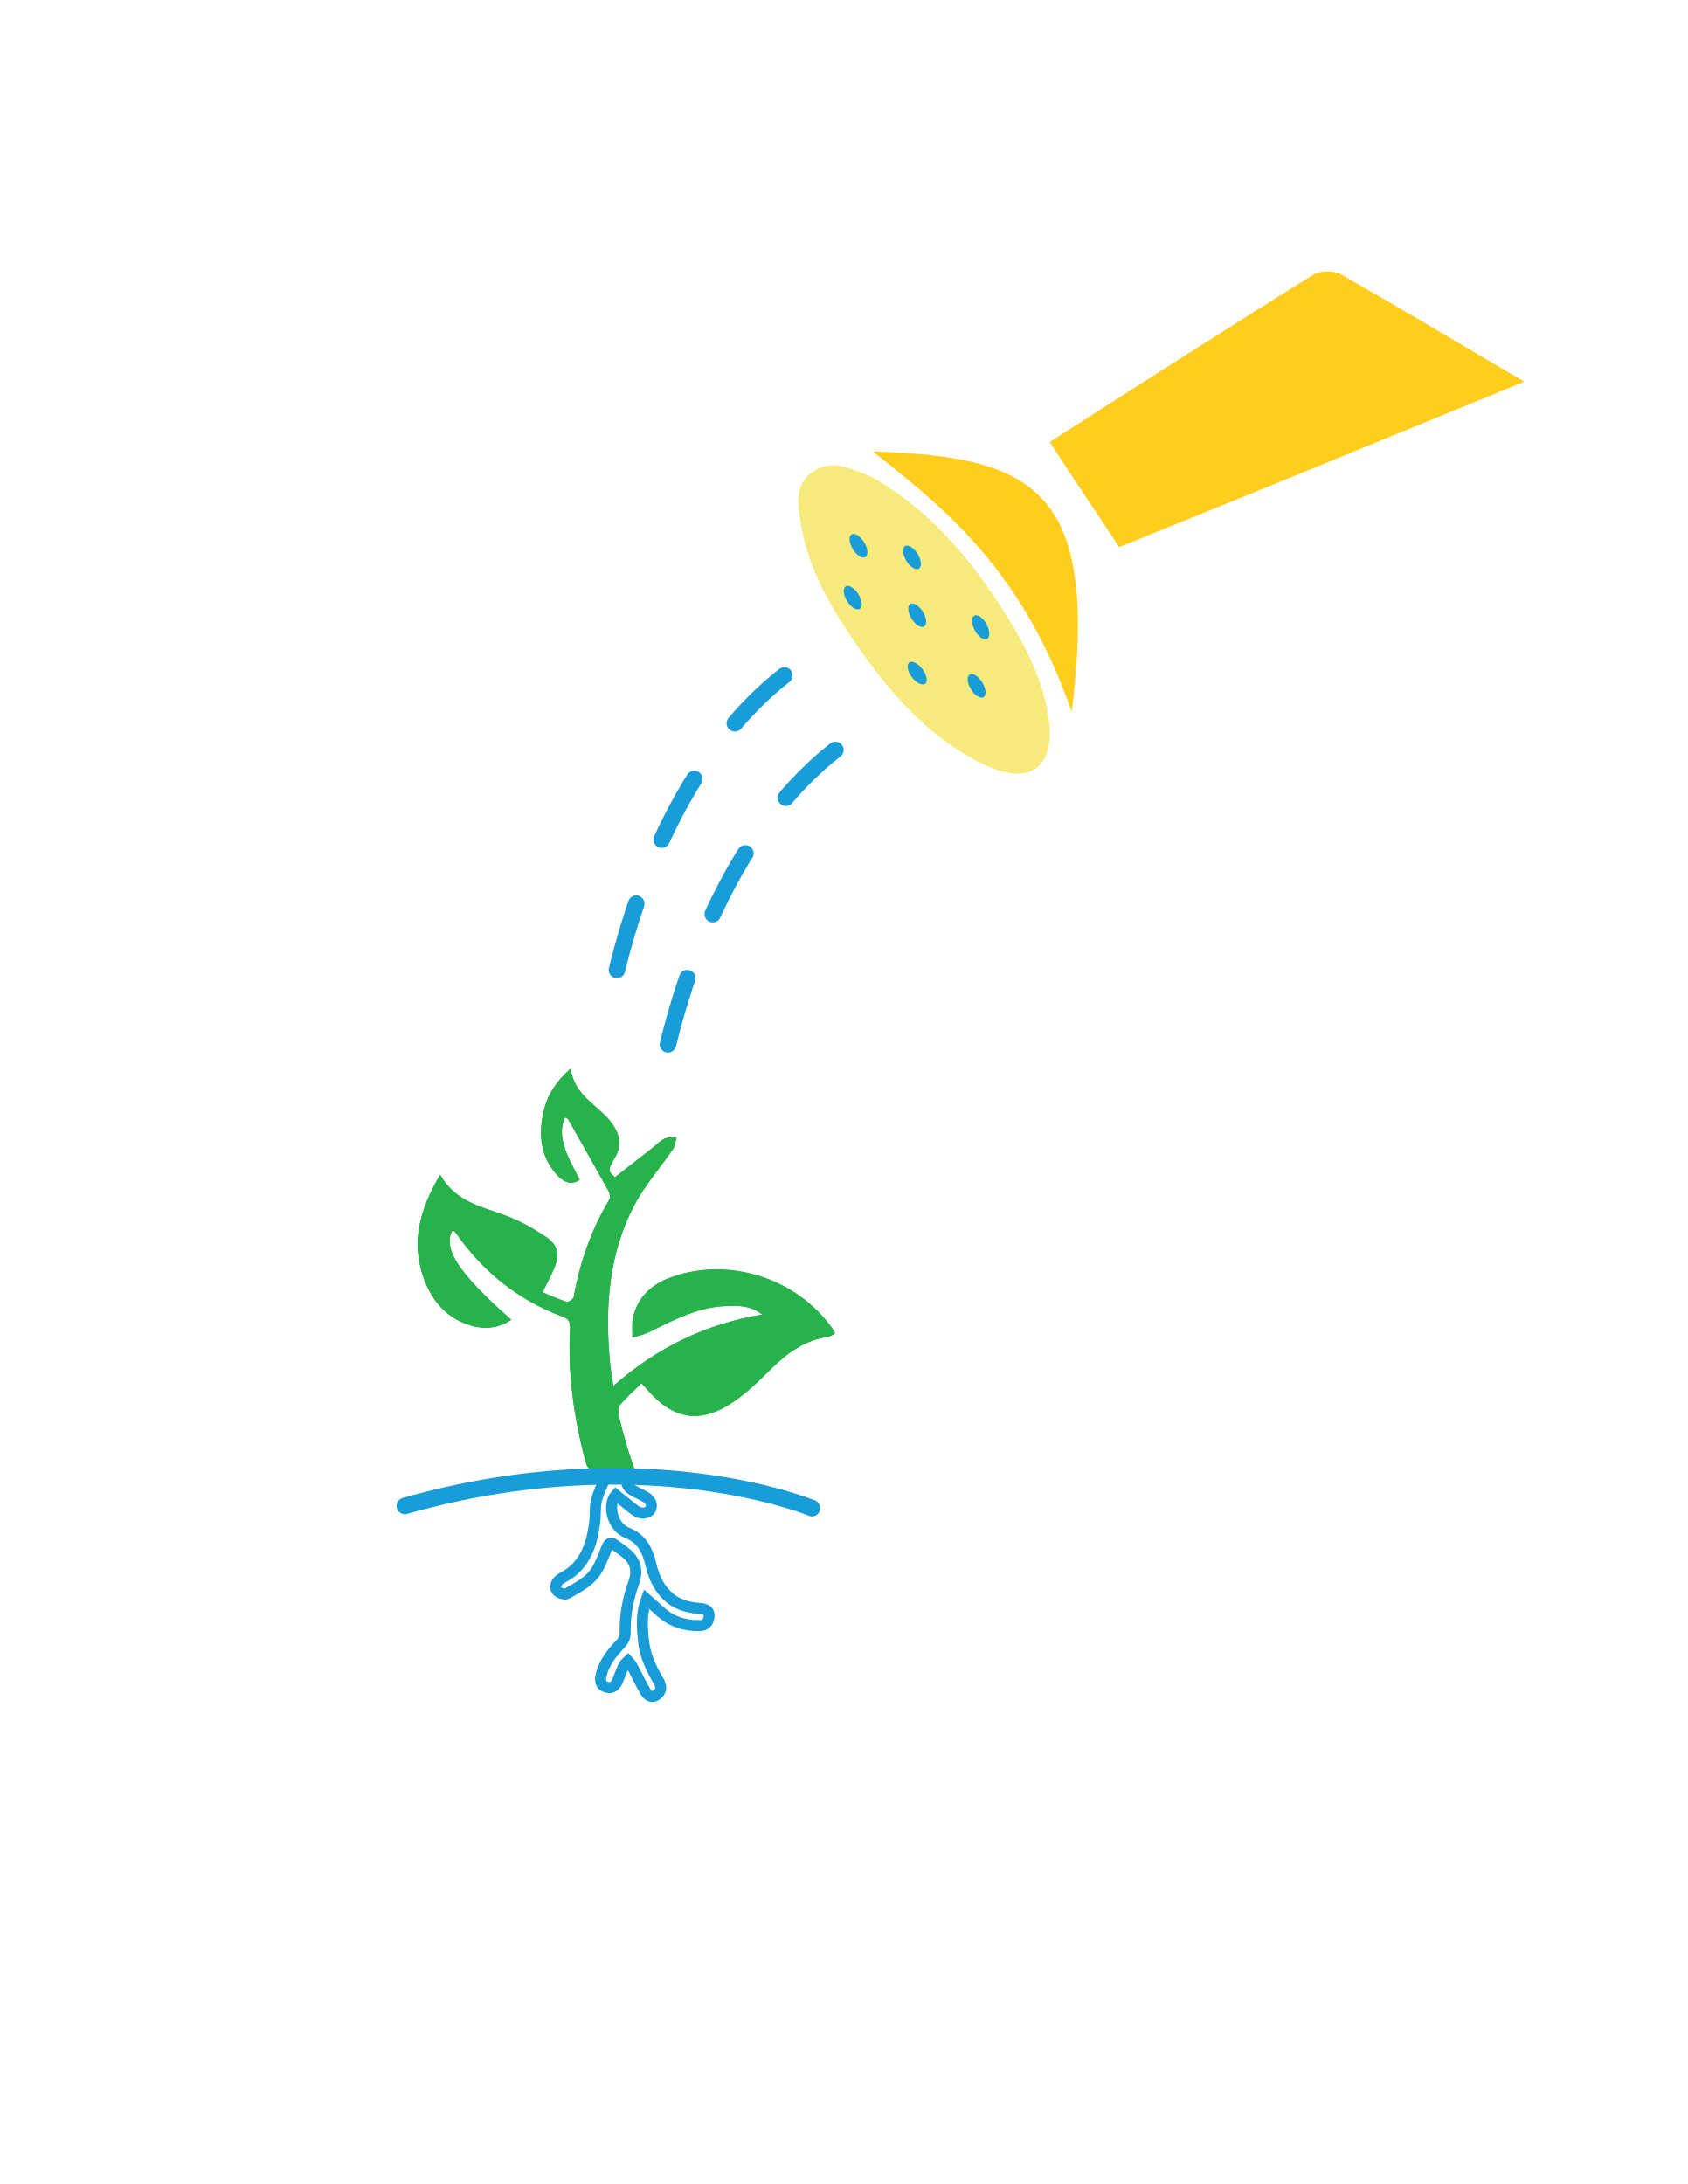
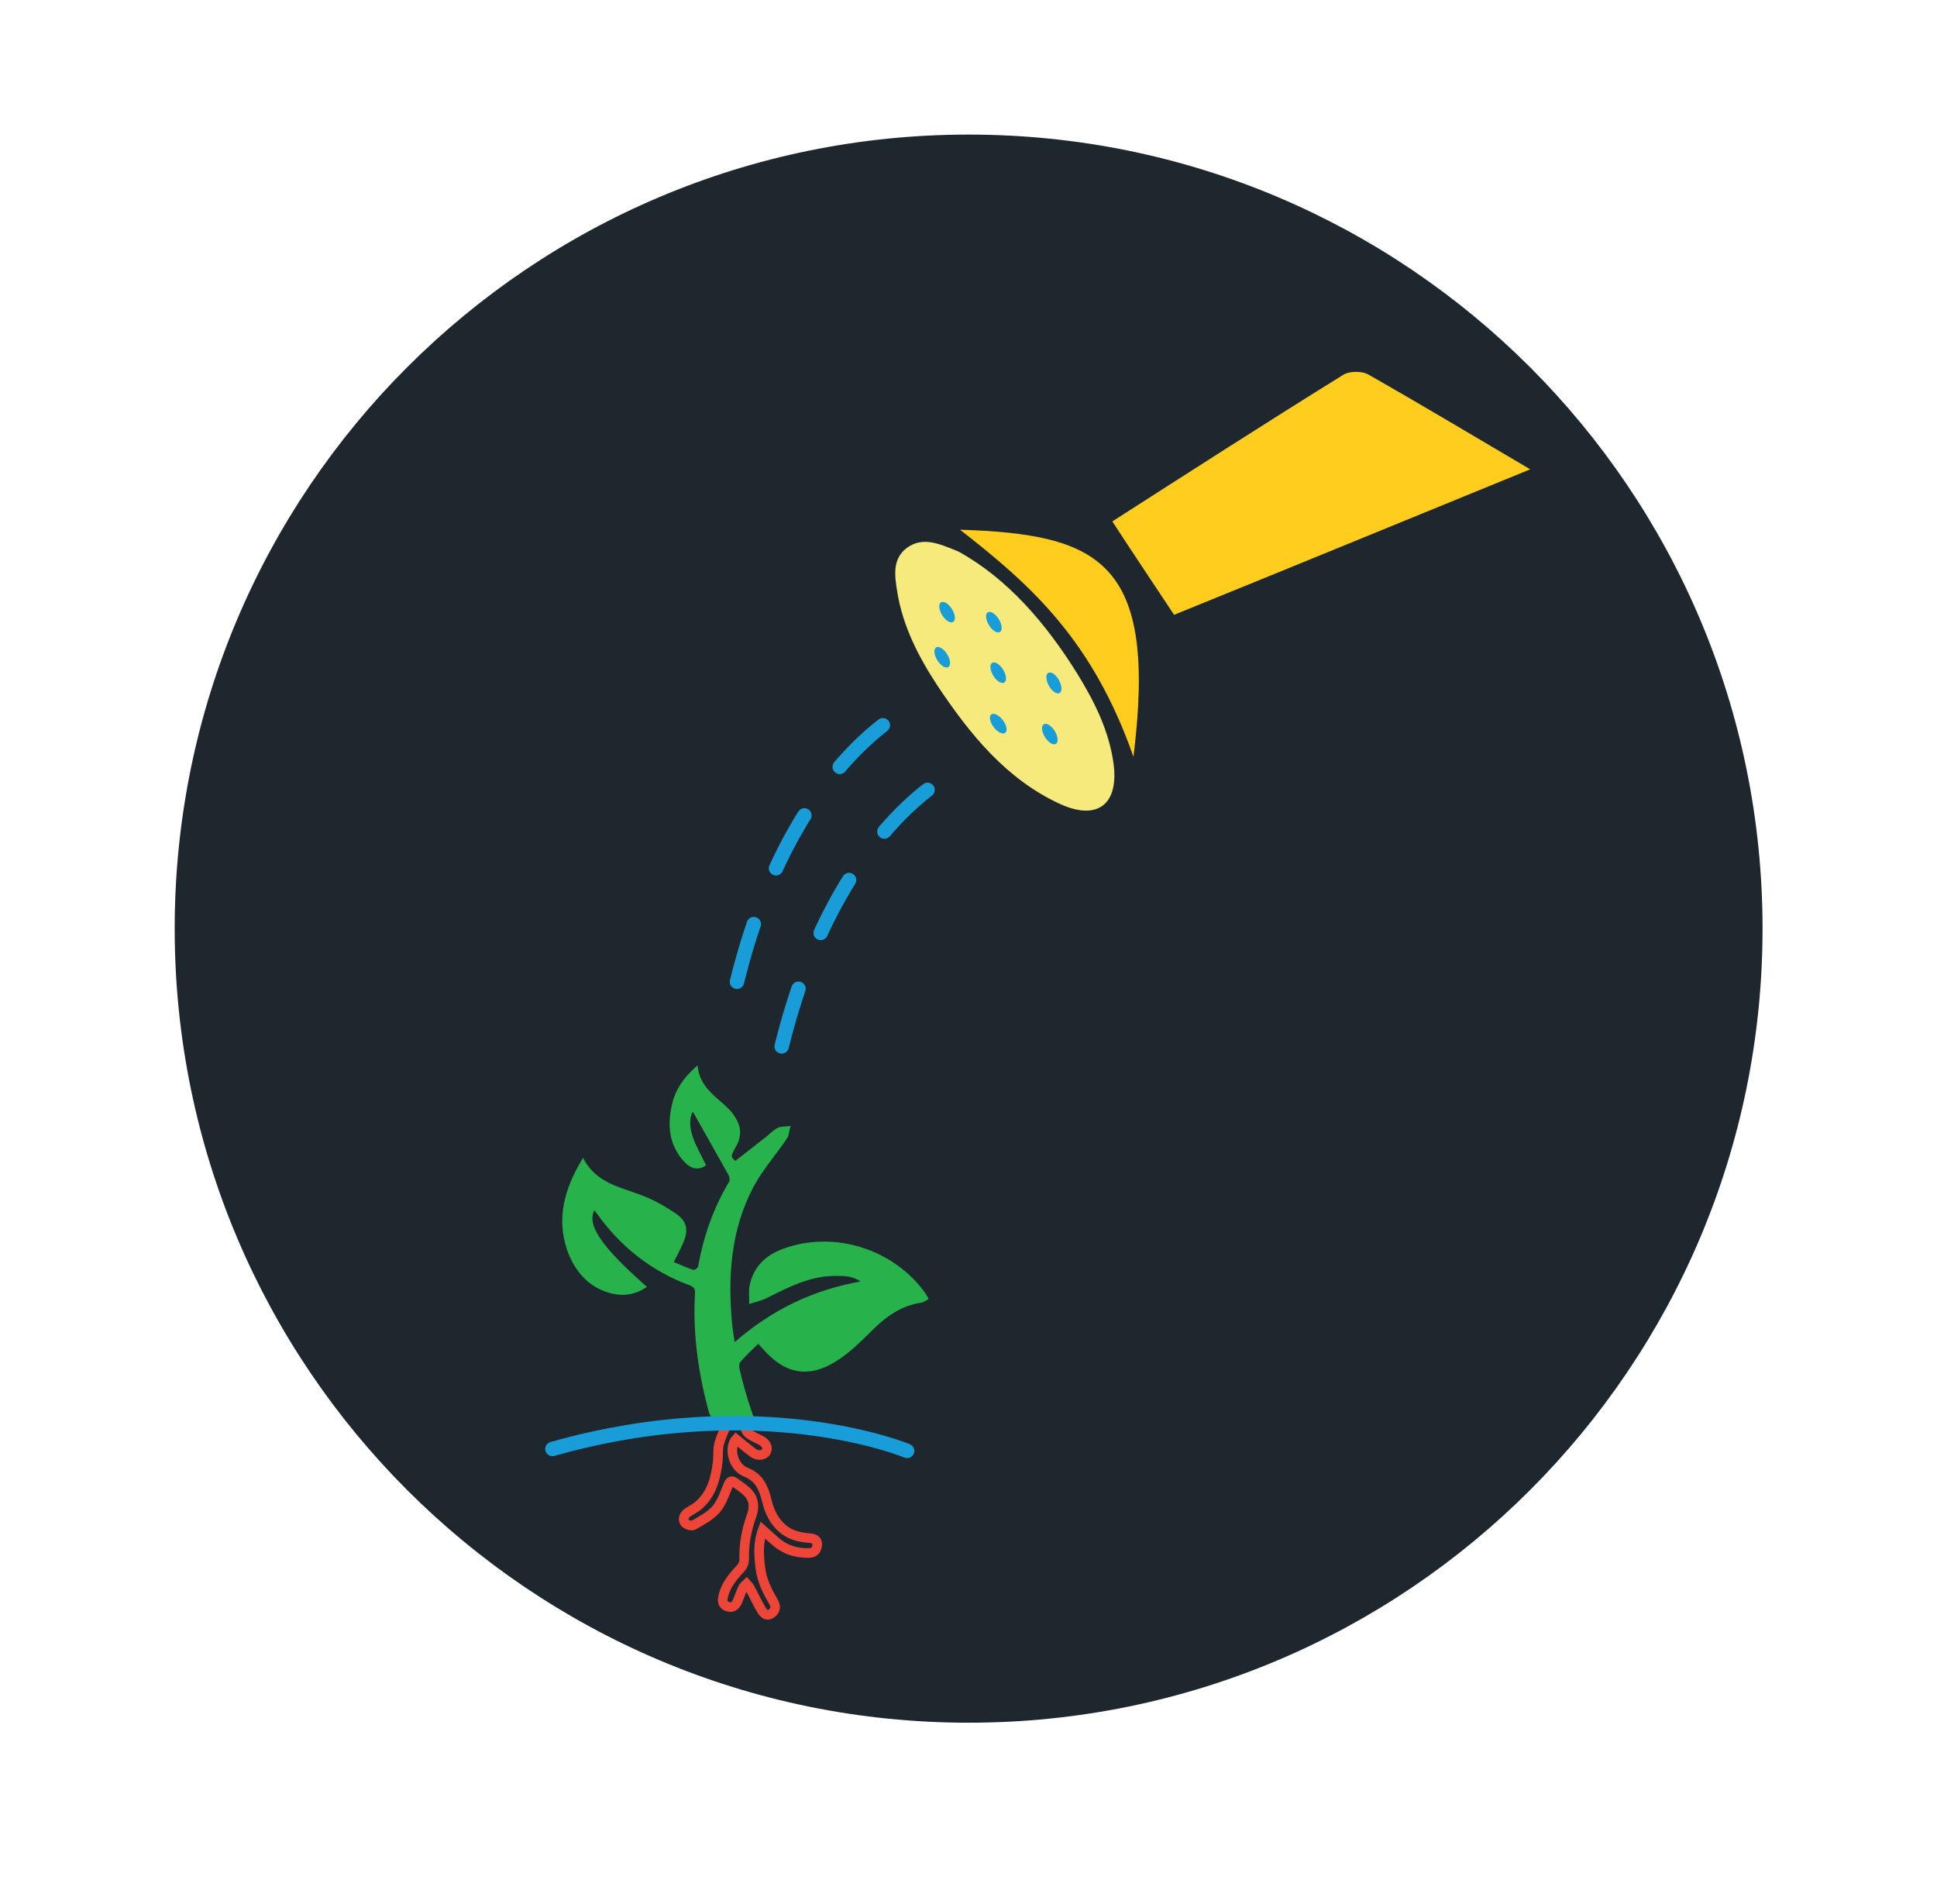
- <svg xmlns="http://www.w3.org/2000/svg" version="1.1" id="Layer_1" x="0px" y="0px" viewBox="1905.8 0 612 792" enable-background="new 1905.8 0 612 792" xml:space="preserve">
-   <path fill="#FFCD1E" d="M2311.6,198.4c-8.9-13.4-16.8-25.2-25.2-38.1c32.3-20.7,63.9-41,95.8-60.8c2.3-1.4,7-1.4,9.5-0.2  c22.5,12.8,44.7,26.1,66.8,39.1C2411.5,157.7,2362.1,178,2311.6,198.4z" />
-   <path fill="#FFCD1E" d="M2222.2,163.7c58.3,1.9,82.3,13.2,72.2,94.5C2277.5,209.6,2252,186.9,2222.2,163.7z" />
-   <g id="Sti8BZ_4_">
+ <svg xmlns="http://www.w3.org/2000/svg" version="1.1" id="Layer_1" x="0px" y="0px" viewBox="-2523.4 0 806.1 792" enable-background="new -2523.4 0 806.1 792" xml:space="preserve">
+   <circle fill="#1E262E" cx="-2120.3" cy="386.4" r="330.4" />
+   <path fill="#28B24B" stroke="#28B24B" stroke-miterlimit="10" d="M-2054,334 M-2043.1,351.6" />
+   <path fill="#28B24B" stroke="#28B24B" stroke-miterlimit="10" d="M-2090.6,328.9" />
+   <path fill="#28B24B" stroke="#28B24B" stroke-width="8" stroke-miterlimit="10" d="M-2059.2,353.2" />
+   <g>
+     <path fill="#FFCD1E" stroke="#FFCD1E" stroke-miterlimit="10" d="M-2034.6,255.2c-8.9-13.4-16.8-25.2-25.2-38.1   c32.3-20.7,63.9-41,95.8-60.8c2.3-1.4,7-1.4,9.5-0.2c22.5,12.8,44.7,26.1,66.8,39.1C-1934.7,214.4-1984.1,234.7-2034.6,255.2z" />
+     <path fill="#FFCD1E" d="M-2123.9,220.4c58.3,1.9,82.3,13.2,72.2,94.5C-2068.7,266.4-2094.1,243.6-2123.9,220.4z" />
+     <g id="Sti8BZ_4_">
+       <g>
+         <path fill="#F6EA7C" d="M-2124.5,229.5c20.3,11.2,36.4,29.8,49.6,51.1c7,11.4,13,23.4,14.9,37c2.3,17-6.6,24-22.1,17     c-22.5-10.3-37.6-29-51.1-49.2c-7.9-12-14.5-24.8-16.8-39.1c-1-6.4-2.3-13.7,4.1-18.4C-2139.4,223.3-2133,226-2124.5,229.5z" />
+       </g>
+     </g>
    <g>
-       <path fill="#F6EA7C" d="M2221.6,172.8c20.3,11.2,36.4,29.8,49.6,51.1c7,11.4,13,23.4,14.9,37c2.3,17-6.6,24-22.1,17    c-22.5-10.3-37.6-29-51.1-49.2c-7.9-12-14.5-24.8-16.8-39.1c-1-6.4-2.3-13.7,4.1-18.4C2206.7,166.6,2213.1,169.3,2221.6,172.8z" />
+       <path fill="none" stroke="#ED4537" stroke-width="4" stroke-linecap="round" stroke-miterlimit="10" d="M-2212.5,591.2    c-2.1,4.9,1,5.7,5.7,8.1c2.2,1.1,3.2,3.1,2.2,4.8c-0.8,1.5-3.6,1.8-5.4,0.4c-2.5-1.8-4.7-3.8-7.1-5.7c-3,3.4-1.6,11.5,4.2,13.8    c5.3,2.1,7.3,6.4,8.5,11.4c1.1,4.8,3.1,9.1,7,12.3c3.2,2.6,7,3.4,11,3.7c1.9,0.2,3.2,0.8,3.1,2.7c-0.1,2.1-1.2,3.5-3.5,3.5    c-5.6,0.1-10.5-1.6-14.5-5.4c-1.5-1.3-2.9-2.6-4.7-4.2c-2,5.4-1.6,10.5-1,15.6c0.6,5.3,2.9,9.9,5.5,14.3c1.1,2,0.9,3.5-0.8,4.8    c-1.8,1.4-3.2,0.2-4-1.1c-1.9-3.1-3.3-6.3-5-9.4c-0.3-0.7-0.9-1.1-1.4-1.7c-0.5,0.5-1.3,1-1.5,1.6c-0.8,1.7-1.5,3.6-2.2,5.4    c-0.8,1.9-2.1,3.1-4.1,2.4c-1.7-0.5-2.5-1.7-2-3.9c1-5,4.1-8.6,7.4-12.1c0.8-0.9,1.4-2.3,1.4-3.4c-0.2-6.3,0.9-12.4,3.1-18.5    c1.4-3.8,0.9-7.5-2.4-10.3c-1.5-1.3-3.2-2.5-4.8-3.6c-1-0.7-1.8-0.5-2.4,0.9c-1.5,3.5-2.7,7.5-5.2,10.4c-2.4,2.8-6.1,4.7-9.4,6.6    c-0.8,0.5-2.9-0.2-3.6-1c-1-1.4-0.4-3.1,1.1-4.2c1.6-1.1,3.4-1.9,4.8-3.2c5.4-4.8,7-11.3,7.8-18.1c0.3-2.7-0.1-5.6,0.8-8.2    c1.4-4.2,3.4-8.1,5.2-12.1c0.7-1.5,1.3-3,1.9-4.6c-0.6-0.2-0.8-0.3-0.9-0.3" />
+     </g>
+     <g id="Mv3MGU.tif_4_">
+       <g>
+         <path fill="#28B24B" d="M-2280.8,482.8c-7.4,12.4-10.5,24.2-6.2,36.9c2.6,7.6,7.2,13.8,14.8,16.9c5.8,2.4,11.5,2.6,17.2-1.2     c-19.1-16.7-24.9-25.7-21.4-32.3c0.2,0.1,0.6,0.1,0.7,0.2c0.4,0.3,0.7,0.7,1,1.2c9.8,13.9,22.5,23.9,38.4,29.8     c2.3,0.8,2.6,2.1,2.6,4.4c-0.9,16.3,1.4,32.3,5.6,48.1c0.2,1,0.9,2.5,1.6,2.7c5.6,1.8,11.4,3.3,17.9,5.2c-1.7-5-3.1-8.8-4.2-12.5     c-1.2-4-2.3-7.9-3.2-11.9c-0.2-1.2-0.3-3.1,0.3-3.9c2.4-2.8,5.1-5.3,7.9-8c1.2,1.3,2,2.1,2.7,3c8.5,9.7,17.9,11.7,28.9,4.9     c5.6-3.5,10.5-8.2,15.2-12.9c6-6,12.5-10.6,21.1-11.9c0.7-0.1,1.5-0.7,2.3-1.2c-0.5-0.8-0.7-1.4-1.1-1.9     c-12.9-18.1-37.6-25.9-58.4-18.4c-7,2.6-12.2,7.2-13.8,14.8c-0.5,2.3-0.1,4.8-0.2,7.1c2.1-0.7,4.3-1.2,6.3-2.1     c9-4.5,17.9-9.2,28.3-9.4c4-0.1,8.1-0.3,12.5,3.1c-20.8,3.5-38.3,12.1-54,25.9c-0.5-3.5-1-5.9-1.2-8.3c-1.9-20-0.6-39.7,9.1-57.8     c3.8-7.1,9.2-13.2,13.8-19.9c0.8-1.2,0.8-2.8,1.2-4.3c-1.5,0.2-3.2,0.1-4.5,0.7c-1.8,0.9-3.2,2.6-4.9,3.8     c-4.3,3.3-8.5,6.7-12.9,10.1c-2.7-2.1-2.6-2.9,0.1-7.3c1.2-2,1.7-4.9,1.2-7.2c-0.6-2.6-2.3-5.2-4.2-7.2     c-4.9-5.2-11.9-8.7-13.2-17.7c-5.4,4.8-8.5,9.7-9.8,15.6c-1.9,8.2-1.2,16.2,4.7,22.8c2.1,2.4,4.8,4.2,8.4,2     c-1.9-3.8-4-7.3-5.2-11c-1.3-3.7-2-7.8-0.1-11.7c0.7,0.4,1,0.4,1.1,0.7c4.9,8.7,9.9,17.3,14.7,26.1c0.5,0.8,0.7,2.3,0.2,3.1     c-6.6,10.9-10.6,22.8-12.9,35.3c-0.2,0.7-1.8,1.9-2.5,1.7c-2.9-0.9-5.7-2.1-8.8-3.5c1.6-3.1,3-5.7,4.1-8.3     c2.3-5.4,1.6-8.9-3.2-12c-4.5-3-9.2-5.6-14.3-7.5C-2265.8,494.3-2275.1,492.7-2280.8,482.8z" />
+         <path fill="none" stroke="#28B24B" stroke-miterlimit="10" d="M-2280.8,482.8c5.6,9.9,15,11.5,23.7,14.8c5,1.8,9.8,4.5,14.3,7.5     c4.9,3.2,5.5,6.7,3.2,12c-1.2,2.7-2.6,5.3-4.1,8.3c3.1,1.2,5.9,2.6,8.8,3.5c0.7,0.2,2.3-1,2.5-1.7c2.2-12.5,6.3-24.3,12.9-35.3     c0.4-0.7,0.2-2.2-0.2-3.1c-4.9-8.7-9.8-17.4-14.7-26.1c-0.1-0.2-0.4-0.2-1.1-0.7c-1.9,4-1.2,8,0.1,11.7c1.3,3.7,3.4,7.2,5.2,11     c-3.5,2.2-6.3,0.4-8.4-2c-5.9-6.7-6.6-14.6-4.7-22.8c1.3-5.9,4.4-10.8,9.8-15.6c1.3,9,8.2,12.5,13.2,17.7c1.9,2,3.6,4.6,4.2,7.2     c0.5,2.2,0,5.2-1.2,7.2c-2.6,4.5-2.8,5.1-0.1,7.3c4.5-3.5,8.7-6.8,12.9-10.1c1.6-1.2,3.1-2.9,4.9-3.8c1.2-0.7,3-0.5,4.5-0.7     c-0.4,1.4-0.4,3.1-1.2,4.3c-4.5,6.7-10,12.9-13.8,19.9c-9.7,18.1-11,37.8-9.1,57.8c0.2,2.4,0.7,4.8,1.2,8.3     c15.8-13.9,33.2-22.4,54-25.9c-4.4-3.4-8.5-3.1-12.5-3.1c-10.4,0.2-19.3,4.9-28.3,9.4c-2,1-4.2,1.4-6.3,2.1     c0-2.4-0.3-4.9,0.2-7.1c1.6-7.7,6.8-12.3,13.8-14.8c20.9-7.6,45.4,0.2,58.4,18.4c0.3,0.5,0.6,1.1,1.1,1.9     c-0.9,0.5-1.6,1.1-2.3,1.2c-8.6,1.2-15.1,5.9-21.1,11.9c-4.7,4.7-9.6,9.5-15.2,12.9c-11,6.7-20.4,4.7-28.9-4.9     c-0.7-0.8-1.6-1.6-2.7-3c-2.8,2.7-5.5,5.2-7.9,8c-0.7,0.8-0.7,2.6-0.3,3.9c0.9,4,2.1,8,3.2,11.9c1.2,3.8,2.5,7.5,4.2,12.5     c-6.5-1.8-12.3-3.4-17.9-5.2c-0.7-0.2-1.4-1.7-1.6-2.7c-4.2-15.8-6.5-31.8-5.6-48.1c0.2-2.2-0.2-3.5-2.6-4.4     c-15.9-5.9-28.6-16-38.4-29.8c-0.3-0.4-0.7-0.8-1-1.2c-0.2-0.2-0.5-0.2-0.7-0.2c-3.5,6.5,2.3,15.4,21.4,32.3     c-5.7,3.7-11.5,3.5-17.2,1.2c-7.6-3.1-12.2-9.4-14.8-16.9C-2291.2,506.9-2288.2,495.2-2280.8,482.8z" />
+       </g>
+     </g>
+     <path fill="none" stroke="#189CD8" stroke-width="2" stroke-linecap="round" stroke-miterlimit="10" stroke-dasharray="2,12" d="   M-2182.6,410.6" />
+     <path fill="none" stroke="#189CD8" stroke-width="2" stroke-linecap="round" stroke-miterlimit="10" stroke-dasharray="2,12" d="   M-2206.7,438.1" />
+     <path fill="none" stroke="#189DD8" stroke-width="6" stroke-linecap="round" stroke-linejoin="round" stroke-miterlimit="10" stroke-dasharray="25,25" d="   M-2216.7,408.5c22.6-91.6,71.9-114,71.9-114" />
+     <path fill="none" stroke="#189DD8" stroke-width="2" stroke-linecap="round" stroke-linejoin="round" stroke-miterlimit="10" stroke-dasharray="7,7" d="   M-2184.6,445.6" />
+     <path fill="none" stroke="#189DD8" stroke-width="6" stroke-linecap="round" stroke-linejoin="round" stroke-miterlimit="10" stroke-dasharray="25,25" d="   M-2198.1,435.4c22.6-91.6,71.9-114,71.9-114" />
+     <path fill="none" stroke="#189DD8" stroke-width="6" stroke-linecap="round" stroke-linejoin="round" stroke-miterlimit="10" d="   M-2293.5,602.9c87-24.6,147.6,0.8,147.6,0.8" />
+     <g>
+       <ellipse transform="matrix(0.8504 -0.5262 0.5262 0.8504 -472.9218 -1052.147)" fill="#189DD8" cx="-2086.4" cy="305.4" rx="2.4" ry="4.8" />
+       <ellipse transform="matrix(0.8504 -0.5262 0.5262 0.8504 -462.7042 -1067.302)" fill="#189DD8" cx="-2107.9" cy="279.9" rx="2.4" ry="4.8" />
+       <ellipse transform="matrix(0.8504 -0.5262 0.5262 0.8504 -452.6165 -1082.276)" fill="#189DD8" cx="-2129.2" cy="254.7" rx="2.4" ry="4.8" />
+       <ellipse transform="matrix(0.8504 -0.5262 0.5262 0.8504 -462.8172 -1080.547)" fill="#189DD8" cx="-2131.2" cy="273.5" rx="2.4" ry="4.8" />
+       <ellipse transform="matrix(0.8504 -0.5262 0.5262 0.8504 -451.9355 -1071.416)" fill="#189DD8" cx="-2109.7" cy="258.9" rx="2.4" ry="4.8" />
+       <ellipse transform="matrix(0.874 -0.4859 0.4859 0.874 -400.7826 -977.2365)" fill="#189DD8" cx="-2084.8" cy="284.2" rx="2.4" ry="4.8" />
+       <ellipse transform="matrix(0.7969 -0.6042 0.6042 0.7969 -610.0497 -1212.367)" fill="#189DD8" cx="-2107.9" cy="301" rx="2.4" ry="4.8" />
    </g>
  </g>
-   <g>
-     <path fill="none" stroke="#189CD8" stroke-width="4" stroke-linecap="round" stroke-miterlimit="10" d="M2133.7,534.5   c-2.1,4.9,1,5.7,5.7,8.1c2.2,1.1,3.2,3.1,2.2,4.8c-0.8,1.5-3.6,1.8-5.4,0.4c-2.5-1.8-4.7-3.8-7.1-5.7c-3,3.4-1.6,11.5,4.2,13.8   c5.3,2.1,7.3,6.4,8.5,11.4c1.1,4.8,3.1,9.1,7,12.3c3.2,2.6,7,3.4,11,3.7c1.9,0.2,3.2,0.8,3.1,2.7c-0.1,2.1-1.2,3.5-3.5,3.5   c-5.6,0.1-10.5-1.6-14.5-5.4c-1.5-1.3-2.9-2.6-4.7-4.2c-2,5.4-1.6,10.5-1,15.6c0.6,5.3,2.9,9.9,5.5,14.3c1.1,2,0.9,3.5-0.8,4.8   c-1.8,1.4-3.2,0.2-4-1.1c-1.9-3.1-3.3-6.3-5-9.4c-0.3-0.7-0.9-1.1-1.4-1.7c-0.5,0.5-1.3,1-1.5,1.6c-0.8,1.7-1.5,3.6-2.2,5.4   c-0.8,1.9-2.1,3.1-4.1,2.4c-1.7-0.5-2.5-1.7-2-3.9c1-5,4.1-8.6,7.4-12.1c0.8-0.9,1.4-2.3,1.4-3.4c-0.2-6.3,0.9-12.4,3.1-18.5   c1.4-3.8,0.9-7.5-2.4-10.3c-1.5-1.3-3.2-2.5-4.8-3.6c-1-0.7-1.8-0.5-2.4,0.9c-1.5,3.5-2.7,7.5-5.2,10.4c-2.4,2.8-6.1,4.7-9.4,6.6   c-0.8,0.5-2.9-0.2-3.6-1c-1-1.4-0.4-3.1,1.1-4.2c1.6-1.1,3.4-1.9,4.8-3.2c5.4-4.8,7-11.3,7.8-18.1c0.3-2.7-0.1-5.6,0.8-8.2   c1.4-4.2,3.4-8.1,5.2-12.1c0.7-1.5,1.3-3,1.9-4.6c-0.6-0.2-0.8-0.3-0.9-0.3" />
-   </g>
-   <g id="Mv3MGU.tif_4_">
-     <g>
-       <path fill="#28B24B" d="M2065.4,426c-7.4,12.4-10.5,24.2-6.2,36.9c2.6,7.6,7.2,13.8,14.8,16.9c5.8,2.4,11.5,2.6,17.2-1.2    c-19.1-16.7-24.9-25.7-21.4-32.3c0.2,0.1,0.6,0.1,0.7,0.2c0.4,0.3,0.7,0.7,1,1.2c9.8,13.9,22.5,23.9,38.4,29.8    c2.3,0.8,2.6,2.1,2.6,4.4c-0.9,16.3,1.4,32.3,5.6,48.1c0.2,1,0.9,2.5,1.6,2.7c5.6,1.8,11.4,3.3,17.9,5.2c-1.7-5-3.1-8.8-4.2-12.5    c-1.2-4-2.3-7.9-3.2-11.9c-0.2-1.2-0.3-3.1,0.3-3.9c2.4-2.8,5.1-5.3,7.9-8c1.2,1.3,2,2.1,2.7,3c8.5,9.7,17.9,11.7,28.9,4.9    c5.6-3.5,10.5-8.2,15.2-12.9c6-6,12.5-10.6,21.1-11.9c0.7-0.1,1.5-0.7,2.3-1.2c-0.5-0.8-0.7-1.4-1.1-1.9    c-12.9-18.1-37.6-25.9-58.4-18.4c-7,2.6-12.2,7.2-13.8,14.8c-0.5,2.3-0.1,4.8-0.2,7.1c2.1-0.7,4.3-1.2,6.3-2.1    c9-4.5,17.9-9.2,28.3-9.4c4-0.1,8.1-0.3,12.5,3.1c-20.8,3.5-38.3,12.1-54,25.9c-0.5-3.5-1-5.9-1.2-8.3c-1.9-20-0.6-39.7,9.1-57.8    c3.8-7.1,9.2-13.2,13.8-19.9c0.8-1.2,0.8-2.8,1.2-4.3c-1.5,0.2-3.2,0.1-4.5,0.7c-1.8,0.9-3.2,2.6-4.9,3.8    c-4.3,3.3-8.5,6.7-12.9,10.1c-2.7-2.1-2.6-2.9,0.1-7.3c1.2-2,1.7-4.9,1.2-7.2c-0.6-2.6-2.3-5.2-4.2-7.2    c-4.9-5.2-11.9-8.7-13.2-17.7c-5.4,4.8-8.5,9.7-9.8,15.6c-1.9,8.2-1.2,16.2,4.7,22.8c2.1,2.4,4.8,4.2,8.4,2c-1.9-3.8-4-7.3-5.2-11    c-1.3-3.7-2-7.8-0.1-11.7c0.7,0.4,1,0.4,1.1,0.7c4.9,8.7,9.9,17.3,14.7,26.1c0.5,0.8,0.7,2.3,0.2,3.1    c-6.6,10.9-10.6,22.8-12.9,35.3c-0.2,0.7-1.8,1.9-2.5,1.7c-2.9-0.9-5.7-2.1-8.8-3.5c1.6-3.1,3-5.7,4.1-8.3c2.3-5.4,1.6-8.9-3.2-12    c-4.5-3-9.2-5.6-14.3-7.5C2080.3,437.6,2071,435.9,2065.4,426z" />
-       <path fill="#28B24B" d="M2065.4,426c5.6,9.9,15,11.5,23.7,14.8c5,1.8,9.8,4.5,14.3,7.5c4.9,3.2,5.5,6.7,3.2,12    c-1.2,2.7-2.6,5.3-4.1,8.3c3.1,1.2,5.9,2.6,8.8,3.5c0.7,0.2,2.3-1,2.5-1.7c2.2-12.5,6.3-24.3,12.9-35.3c0.4-0.7,0.2-2.2-0.2-3.1    c-4.9-8.7-9.8-17.4-14.7-26.1c-0.1-0.2-0.4-0.2-1.1-0.7c-1.9,4-1.2,8,0.1,11.7c1.3,3.7,3.4,7.2,5.2,11c-3.5,2.2-6.3,0.4-8.4-2    c-5.9-6.7-6.6-14.6-4.7-22.8c1.3-5.9,4.4-10.8,9.8-15.6c1.3,9,8.2,12.5,13.2,17.7c1.9,2,3.6,4.6,4.2,7.2c0.5,2.2,0,5.2-1.2,7.2    c-2.6,4.5-2.8,5.1-0.1,7.3c4.5-3.5,8.7-6.8,12.9-10.1c1.6-1.2,3.1-2.9,4.9-3.8c1.2-0.7,3-0.5,4.5-0.7c-0.4,1.4-0.4,3.1-1.2,4.3    c-4.5,6.7-10,12.9-13.8,19.9c-9.7,18.1-11,37.8-9.1,57.8c0.2,2.4,0.7,4.8,1.2,8.3c15.8-13.9,33.2-22.4,54-25.9    c-4.4-3.4-8.5-3.1-12.5-3.1c-10.4,0.2-19.3,4.9-28.3,9.4c-2,1-4.2,1.4-6.3,2.1c0-2.4-0.3-4.9,0.2-7.1c1.6-7.7,6.8-12.3,13.8-14.8    c20.9-7.6,45.4,0.2,58.4,18.4c0.3,0.5,0.6,1.1,1.1,1.9c-0.9,0.5-1.6,1.1-2.3,1.2c-8.6,1.2-15.1,5.9-21.1,11.9    c-4.7,4.7-9.6,9.5-15.2,12.9c-11,6.7-20.4,4.7-28.9-4.9c-0.7-0.8-1.6-1.6-2.7-3c-2.8,2.7-5.5,5.2-7.9,8c-0.7,0.8-0.7,2.6-0.3,3.9    c0.9,4,2.1,8,3.2,11.9c1.2,3.8,2.5,7.5,4.2,12.5c-6.5-1.8-12.3-3.4-17.9-5.2c-0.7-0.2-1.4-1.7-1.6-2.7    c-4.2-15.8-6.5-31.8-5.6-48.1c0.2-2.2-0.2-3.5-2.6-4.4c-15.9-5.9-28.6-16-38.4-29.8c-0.3-0.4-0.7-0.8-1-1.2    c-0.2-0.2-0.5-0.2-0.7-0.2c-3.5,6.5,2.3,15.4,21.4,32.3c-5.7,3.7-11.5,3.5-17.2,1.2c-7.6-3.1-12.2-9.4-14.8-16.9    C2054.9,450.2,2058,438.5,2065.4,426z" />
-     </g>
-   </g>
-   <path fill="none" stroke="#189CD8" stroke-width="2" stroke-linecap="round" stroke-miterlimit="10" stroke-dasharray="2,12" d="  M2163.6,353.9" />
-   <path fill="none" stroke="#189CD8" stroke-width="2" stroke-linecap="round" stroke-miterlimit="10" stroke-dasharray="2,12" d="  M2139.5,381.3" />
-   <path fill="none" stroke="#189DD8" stroke-width="6" stroke-linecap="round" stroke-linejoin="round" stroke-miterlimit="10" stroke-dasharray="25,25" d="  M2129.5,351.7c22.6-91.6,71.9-114,71.9-114" />
-   <path fill="none" stroke="#189DD8" stroke-width="2" stroke-linecap="round" stroke-linejoin="round" stroke-miterlimit="10" stroke-dasharray="7,7" d="  M2161.6,388.8" />
-   <path fill="none" stroke="#189DD8" stroke-width="6" stroke-linecap="round" stroke-linejoin="round" stroke-miterlimit="10" stroke-dasharray="25,25" d="  M2148,378.7c22.6-91.6,71.9-114,71.9-114" />
-   <path fill="none" stroke="#189DD8" stroke-width="6" stroke-linecap="round" stroke-linejoin="round" stroke-miterlimit="10" d="  M2052.6,546.1c87-24.6,147.6,0.8,147.6,0.8" />
-   <g>
-     <ellipse transform="matrix(0.8504 -0.5262 0.5262 0.8504 207.31 1226.328)" fill="#189DD8" cx="2259.8" cy="248.7" rx="2.4" ry="4.8" />
-     <ellipse transform="matrix(0.8504 -0.5262 0.5262 0.8504 217.5277 1211.172)" fill="#189DD8" cx="2238.3" cy="223.1" rx="2.4" ry="4.8" />
-     <ellipse transform="matrix(0.8504 -0.5262 0.5262 0.8504 227.6154 1196.198)" fill="#189DD8" cx="2217" cy="197.9" rx="2.4" ry="4.8" />
-     <ellipse transform="matrix(0.8504 -0.5262 0.5262 0.8504 217.4147 1197.927)" fill="#189DD8" cx="2214.9" cy="216.7" rx="2.4" ry="4.8" />
-     <ellipse transform="matrix(0.8504 -0.5262 0.5262 0.8504 228.2964 1207.058)" fill="#189DD8" cx="2236.4" cy="202.1" rx="2.4" ry="4.8" />
-     <ellipse transform="matrix(0.874 -0.4859 0.4859 0.874 174.4221 1127.541)" fill="#189DD8" cx="2261.4" cy="227.4" rx="2.4" ry="4.8" />
-     <ellipse transform="matrix(0.7969 -0.6042 0.6042 0.7969 307.1134 1401.889)" fill="#189DD8" cx="2238.3" cy="244.2" rx="2.4" ry="4.8" />
-   </g>
</svg>
